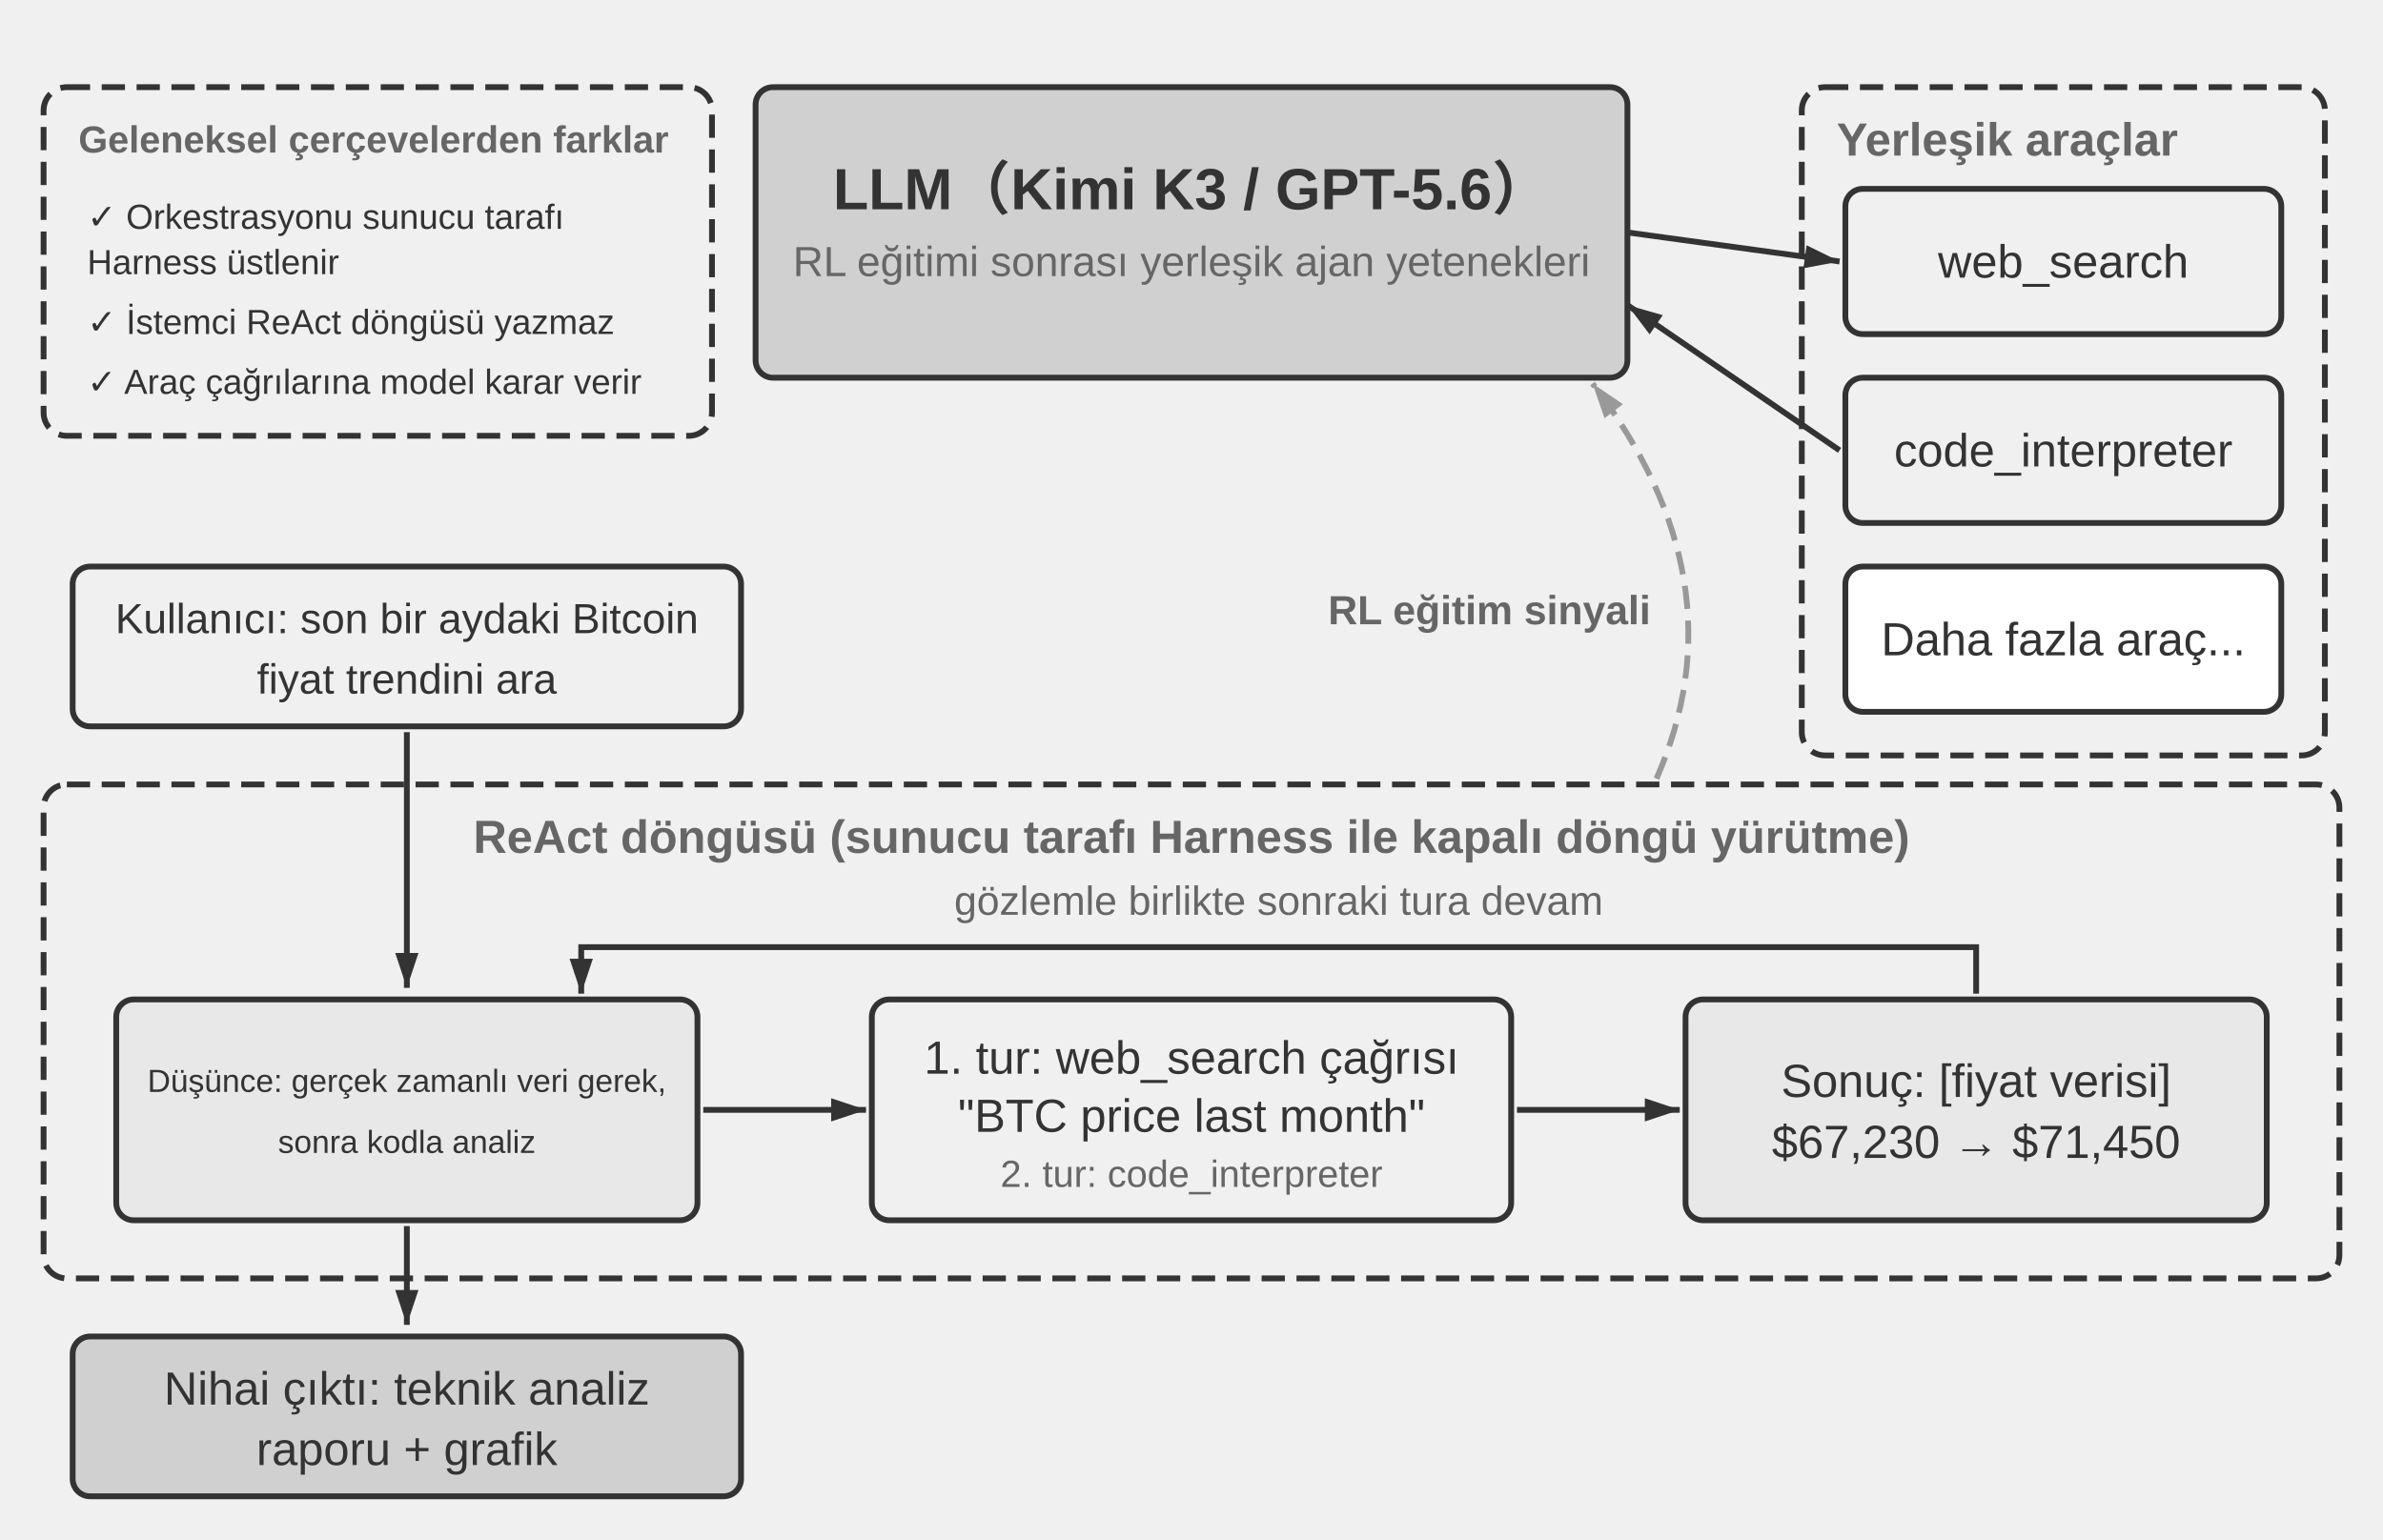
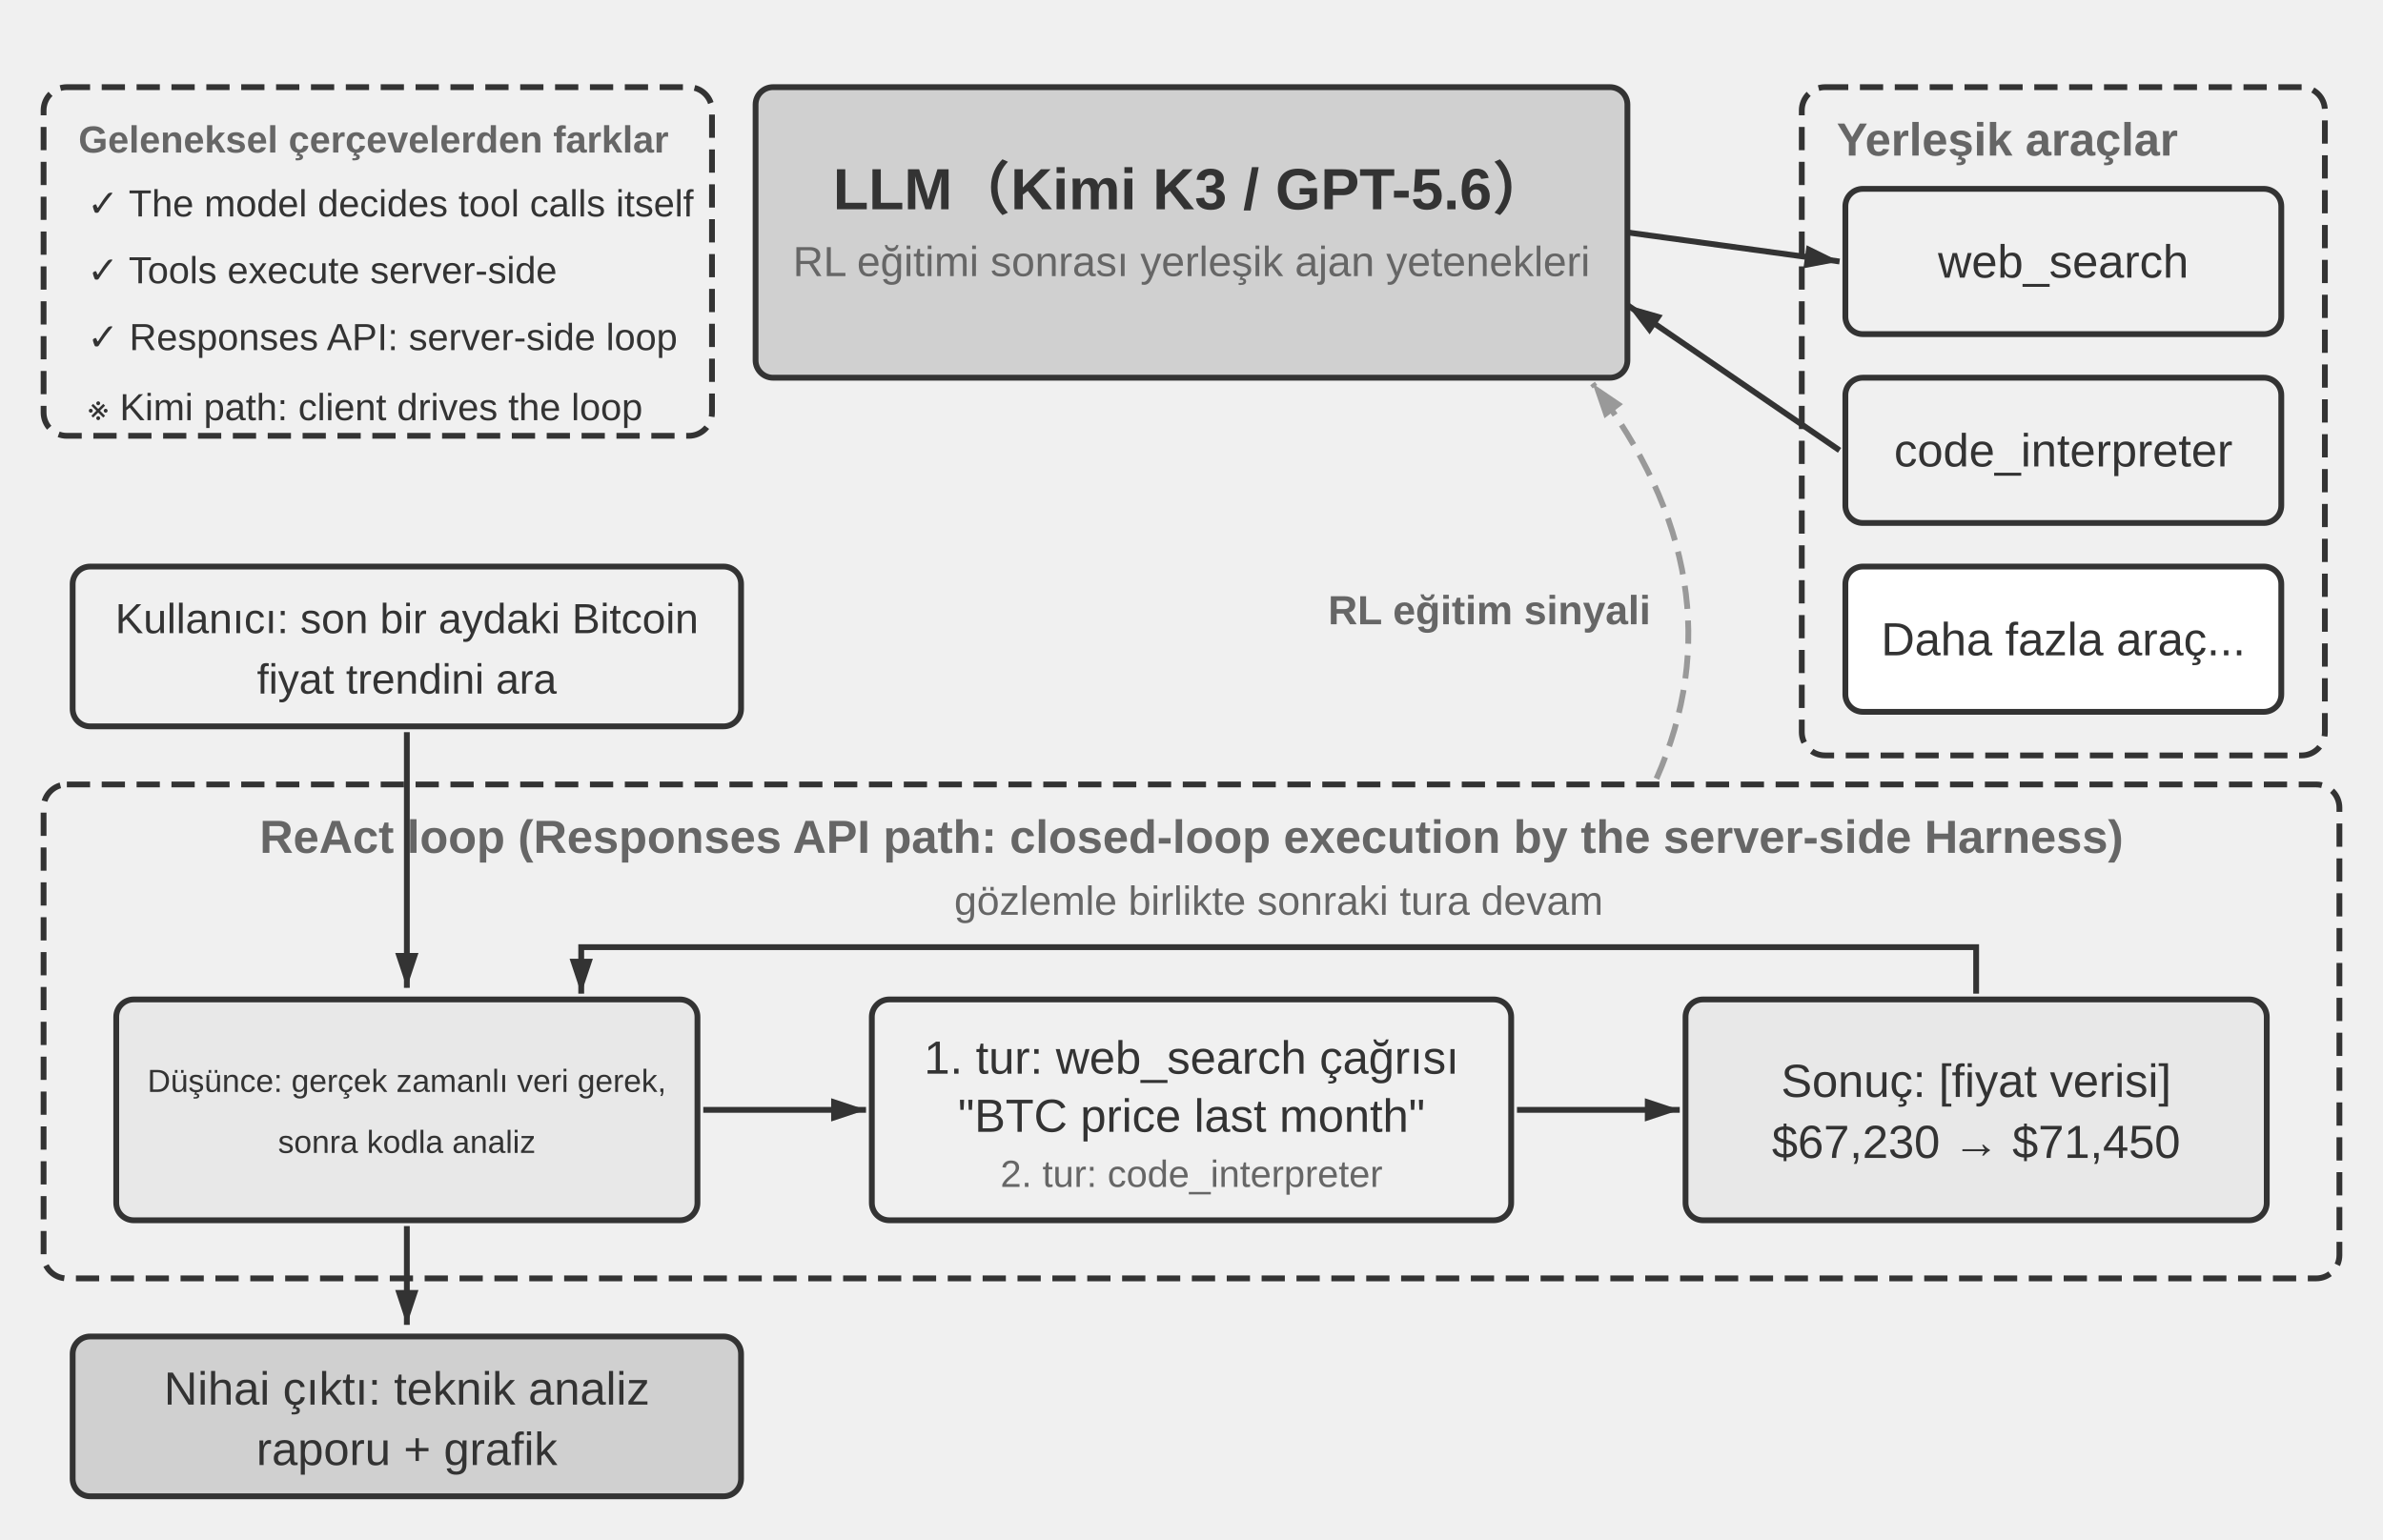
<svg xmlns="http://www.w3.org/2000/svg" viewBox="0 40 820 530" width="820" height="530" style="background:#ffffff">
  <defs>
    <marker id="ah" markerUnits="userSpaceOnUse" markerWidth="12" markerHeight="8" refX="12" refY="4" orient="auto">
      <polygon points="0 0, 12 4, 0 8" fill="#333333" />
    </marker>
    <marker id="ah-light" markerUnits="userSpaceOnUse" markerWidth="12" markerHeight="8" refX="12" refY="4" orient="auto">
      <polygon points="0 0, 12 4, 0 8" fill="#999999" />
    </marker>
  </defs>
  <rect x="260" y="70" width="300" height="100" rx="6" fill="#d0d0d0" stroke="#333333" stroke-width="2" />
  <text x="410" y="100" font-family="Arial, 'Helvetica Neue', Helvetica, 'PingFang SC', 'Microsoft YaHei', sans-serif" font-size="20" fill="#333333" text-anchor="middle" dominant-baseline="central" font-weight="bold">LLM（Kimi K3 / GPT-5.6）</text>
  <text x="410" y="130" font-family="Arial, 'Helvetica Neue', Helvetica, 'PingFang SC', 'Microsoft YaHei', sans-serif" font-size="14.5" fill="#666666" text-anchor="middle" dominant-baseline="central" font-weight="normal">RL eğitimi sonrası yerleşik ajan yetenekleri</text>
  <rect x="620" y="70" width="180" height="230" rx="8" fill="none" stroke="#333333" stroke-width="2" stroke-dasharray="8,4" />
  <text x="632" y="88" font-family="Arial, 'Helvetica Neue', Helvetica, 'PingFang SC', 'Microsoft YaHei', sans-serif" font-size="16" fill="#666666" text-anchor="start" dominant-baseline="central" font-weight="bold">Yerleşik araçlar</text>
  <rect x="635" y="105" width="150" height="50" rx="6" fill="#f0f0f0" stroke="#333333" stroke-width="2" />
  <text x="710" y="130" font-family="Arial, 'Helvetica Neue', Helvetica, 'PingFang SC', 'Microsoft YaHei', sans-serif" font-size="16" fill="#333333" text-anchor="middle" dominant-baseline="central" font-weight="normal">web_search</text>
  <rect x="635" y="170" width="150" height="50" rx="6" fill="#f0f0f0" stroke="#333333" stroke-width="2" />
  <text x="710" y="195" font-family="Arial, 'Helvetica Neue', Helvetica, 'PingFang SC', 'Microsoft YaHei', sans-serif" font-size="16" fill="#333333" text-anchor="middle" dominant-baseline="central" font-weight="normal">code_interpreter</text>
  <rect x="635" y="235" width="150" height="50" rx="6" fill="#ffffff" stroke="#333333" stroke-width="2" />
  <text x="710" y="260" font-family="Arial, 'Helvetica Neue', Helvetica, 'PingFang SC', 'Microsoft YaHei', sans-serif" font-size="16" fill="#333333" text-anchor="middle" dominant-baseline="central" font-weight="normal">Daha fazla araç...</text>
  <line x1="560" y1="120" x2="633" y2="130" stroke="#333333" stroke-width="2" marker-end="url(#ah)" />
  <line x1="633" y1="195" x2="560" y2="145" stroke="#333333" stroke-width="2" marker-end="url(#ah)" />
  <path d="M 570,308 Q 600,240 548,172" fill="none" stroke="#999999" stroke-width="2" stroke-dasharray="8,4" marker-end="url(#ah-light)" />
  <text x="568" y="250" font-family="Arial, 'Helvetica Neue', Helvetica, 'PingFang SC', 'Microsoft YaHei', sans-serif" font-size="14" fill="#666666" text-anchor="end" dominant-baseline="central" font-weight="bold">RL eğitim sinyali</text>
  <rect x="25" y="235" width="230" height="55" rx="6" fill="#f0f0f0" stroke="#333333" stroke-width="2" />
  <text x="140" y="252.9" font-family="Arial, 'Helvetica Neue', Helvetica, 'PingFang SC', 'Microsoft YaHei', sans-serif" font-size="14.5" fill="#333333" text-anchor="middle" dominant-baseline="central" font-weight="normal">Kullanıcı: son bir aydaki Bitcoin</text>
  <text x="140" y="273.7" font-family="Arial, 'Helvetica Neue', Helvetica, 'PingFang SC', 'Microsoft YaHei', sans-serif" font-size="14.5" fill="#333333" text-anchor="middle" dominant-baseline="central" font-weight="normal">fiyat trendini ara</text>
  <rect x="15" y="310" width="790" height="170" rx="8" fill="none" stroke="#333333" stroke-width="2" stroke-dasharray="8,4" />
-   <text x="410" y="328" font-family="Arial, 'Helvetica Neue', Helvetica, 'PingFang SC', 'Microsoft YaHei', sans-serif" font-size="16" fill="#666666" text-anchor="middle" dominant-baseline="central" font-weight="bold">ReAct döngüsü (sunucu tarafı Harness ile kapalı döngü yürütme)</text>
+   <text x="410" y="328" font-family="Arial, 'Helvetica Neue', Helvetica, 'PingFang SC', 'Microsoft YaHei', sans-serif" font-size="16" fill="#666666" text-anchor="middle" dominant-baseline="central" font-weight="bold">ReAct loop (Responses API path: closed-loop execution by the server-side Harness)</text>
  <line x1="140" y1="292" x2="140" y2="380" stroke="#333333" stroke-width="2" marker-end="url(#ah)" />
  <text x="440" y="350" font-family="Arial, 'Helvetica Neue', Helvetica, 'PingFang SC', 'Microsoft YaHei', sans-serif" font-size="14" fill="#666666" text-anchor="middle" dominant-baseline="central" font-weight="normal">gözlemle birlikte sonraki tura devam</text>
  <path d="M 680,382 L 680,366 L 200,366 L 200,382" fill="none" stroke="#333333" stroke-width="2" marker-end="url(#ah)" />
  <rect x="40" y="384" width="200" height="76" rx="6" fill="#e8e8e8" stroke="#333333" stroke-width="2" />
  <text x="140" y="412" font-family="Arial, 'Helvetica Neue', Helvetica, 'PingFang SC', 'Microsoft YaHei', sans-serif" font-size="11" fill="#333333" text-anchor="middle" dominant-baseline="central" font-weight="normal">Düşünce: gerçek zamanlı veri gerek,</text>
  <text x="140" y="433" font-family="Arial, 'Helvetica Neue', Helvetica, 'PingFang SC', 'Microsoft YaHei', sans-serif" font-size="11" fill="#333333" text-anchor="middle" dominant-baseline="central" font-weight="normal">sonra kodla analiz</text>
  <line x1="242" y1="422" x2="298" y2="422" stroke="#333333" stroke-width="2" marker-end="url(#ah)" />
  <rect x="300" y="384" width="220" height="76" rx="6" fill="#f0f0f0" stroke="#333333" stroke-width="2" />
  <text x="410" y="404" font-family="Arial, 'Helvetica Neue', Helvetica, 'PingFang SC', 'Microsoft YaHei', sans-serif" font-size="16" fill="#333333" text-anchor="middle" dominant-baseline="central" font-weight="normal">1. tur: web_search çağrısı</text>
  <text x="410" y="424" font-family="Arial, 'Helvetica Neue', Helvetica, 'PingFang SC', 'Microsoft YaHei', sans-serif" font-size="16" fill="#333333" text-anchor="middle" dominant-baseline="central" font-weight="normal">"BTC price last month"</text>
  <text x="410" y="444" font-family="Arial, 'Helvetica Neue', Helvetica, 'PingFang SC', 'Microsoft YaHei', sans-serif" font-size="13" fill="#666666" text-anchor="middle" dominant-baseline="central" font-weight="normal">2. tur: code_interpreter</text>
  <line x1="522" y1="422" x2="578" y2="422" stroke="#333333" stroke-width="2" marker-end="url(#ah)" />
  <rect x="580" y="384" width="200" height="76" rx="6" fill="#e8e8e8" stroke="#333333" stroke-width="2" />
  <text x="680" y="412" font-family="Arial, 'Helvetica Neue', Helvetica, 'PingFang SC', 'Microsoft YaHei', sans-serif" font-size="16" fill="#333333" text-anchor="middle" dominant-baseline="central" font-weight="normal">Sonuç: [fiyat verisi]</text>
  <text x="680" y="433" font-family="Arial, 'Helvetica Neue', Helvetica, 'PingFang SC', 'Microsoft YaHei', sans-serif" font-size="16" fill="#333333" text-anchor="middle" dominant-baseline="central" font-weight="normal">$67,230 → $71,450</text>
  <line x1="140" y1="462" x2="140" y2="496" stroke="#333333" stroke-width="2" marker-end="url(#ah)" />
  <rect x="25" y="500" width="230" height="55" rx="6" fill="#d0d0d0" stroke="#333333" stroke-width="2" />
  <text x="140" y="517.9" font-family="Arial, 'Helvetica Neue', Helvetica, 'PingFang SC', 'Microsoft YaHei', sans-serif" font-size="16" fill="#333333" text-anchor="middle" dominant-baseline="central" font-weight="normal">Nihai çıktı: teknik analiz</text>
  <text x="140" y="538.7" font-family="Arial, 'Helvetica Neue', Helvetica, 'PingFang SC', 'Microsoft YaHei', sans-serif" font-size="16" fill="#333333" text-anchor="middle" dominant-baseline="central" font-weight="normal">raporu + grafik</text>
  <rect x="15" y="70" width="230" height="120" rx="8" fill="none" stroke="#333333" stroke-width="2" stroke-dasharray="8,4" />
  <text x="27" y="88" font-family="Arial, 'Helvetica Neue', Helvetica, 'PingFang SC', 'Microsoft YaHei', sans-serif" font-size="13" fill="#666666" text-anchor="start" dominant-baseline="central" font-weight="bold">Geleneksel çerçevelerden farklar</text>
-   <text x="30" y="114.6" font-family="Arial, 'Helvetica Neue', Helvetica, 'PingFang SC', 'Microsoft YaHei', sans-serif" font-size="12" fill="#333333" text-anchor="start" dominant-baseline="central" font-weight="normal">✓ Orkestrasyonu sunucu tarafı</text>
-   <text x="30" y="130.2" font-family="Arial, 'Helvetica Neue', Helvetica, 'PingFang SC', 'Microsoft YaHei', sans-serif" font-size="12" fill="#333333" text-anchor="start" dominant-baseline="central" font-weight="normal">Harness üstlenir</text>
-   <text x="30" y="150.8" font-family="Arial, 'Helvetica Neue', Helvetica, 'PingFang SC', 'Microsoft YaHei', sans-serif" font-size="12" fill="#333333" text-anchor="start" dominant-baseline="central" font-weight="normal">✓ İstemci ReAct döngüsü yazmaz</text>
-   <text x="30" y="171.4" font-family="Arial, 'Helvetica Neue', Helvetica, 'PingFang SC', 'Microsoft YaHei', sans-serif" font-size="12" fill="#333333" text-anchor="start" dominant-baseline="central" font-weight="normal">✓ Araç çağrılarına model karar verir</text>
+   <text x="30" y="110" font-family="Arial, 'Helvetica Neue', Helvetica, 'PingFang SC', 'Microsoft YaHei', sans-serif" font-size="13" fill="#333333" text-anchor="start" dominant-baseline="central" font-weight="normal">✓ The model decides tool calls itself</text>
+   <text x="30" y="133" font-family="Arial, 'Helvetica Neue', Helvetica, 'PingFang SC', 'Microsoft YaHei', sans-serif" font-size="13" fill="#333333" text-anchor="start" dominant-baseline="central" font-weight="normal">✓ Tools execute server-side</text>
+   <text x="30" y="156" font-family="Arial, 'Helvetica Neue', Helvetica, 'PingFang SC', 'Microsoft YaHei', sans-serif" font-size="13" fill="#333333" text-anchor="start" dominant-baseline="central" font-weight="normal">✓ Responses API: server-side loop</text>
+   <text x="30" y="179" font-family="Arial, 'Helvetica Neue', Helvetica, 'PingFang SC', 'Microsoft YaHei', sans-serif" font-size="13" fill="#333333" text-anchor="start" dominant-baseline="central" font-weight="normal">※ Kimi path: client drives the loop</text>
</svg>
